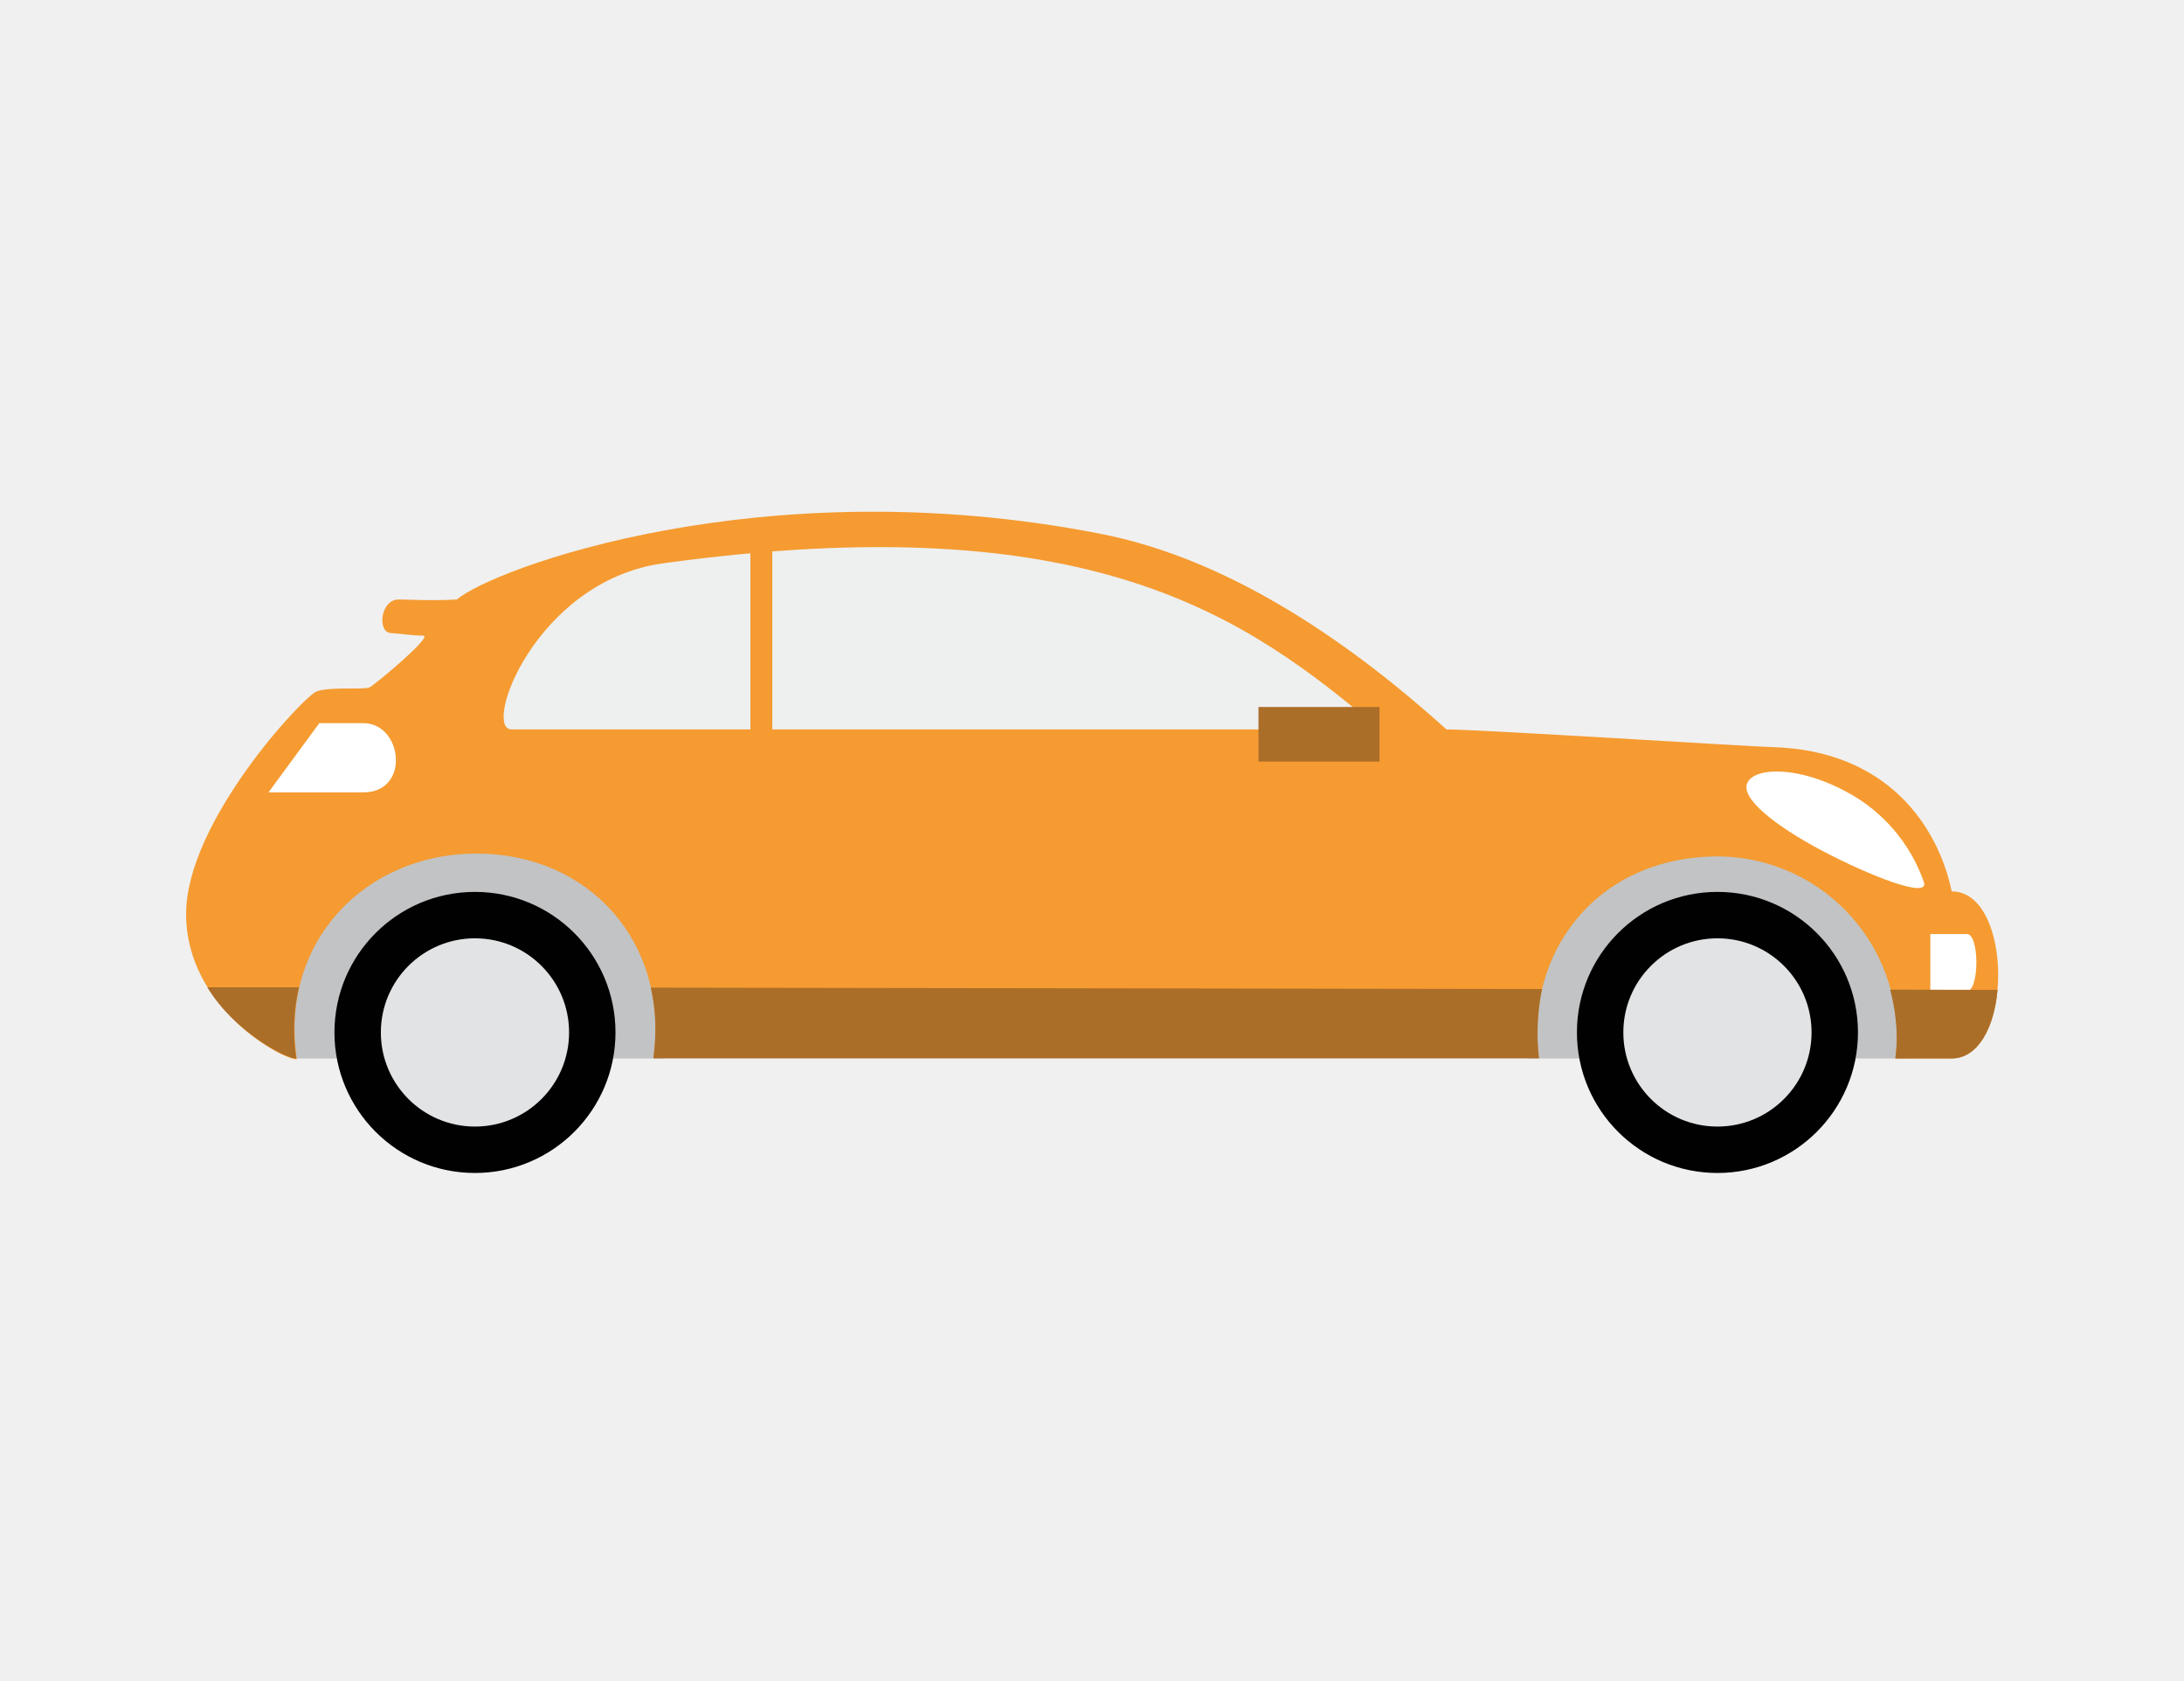
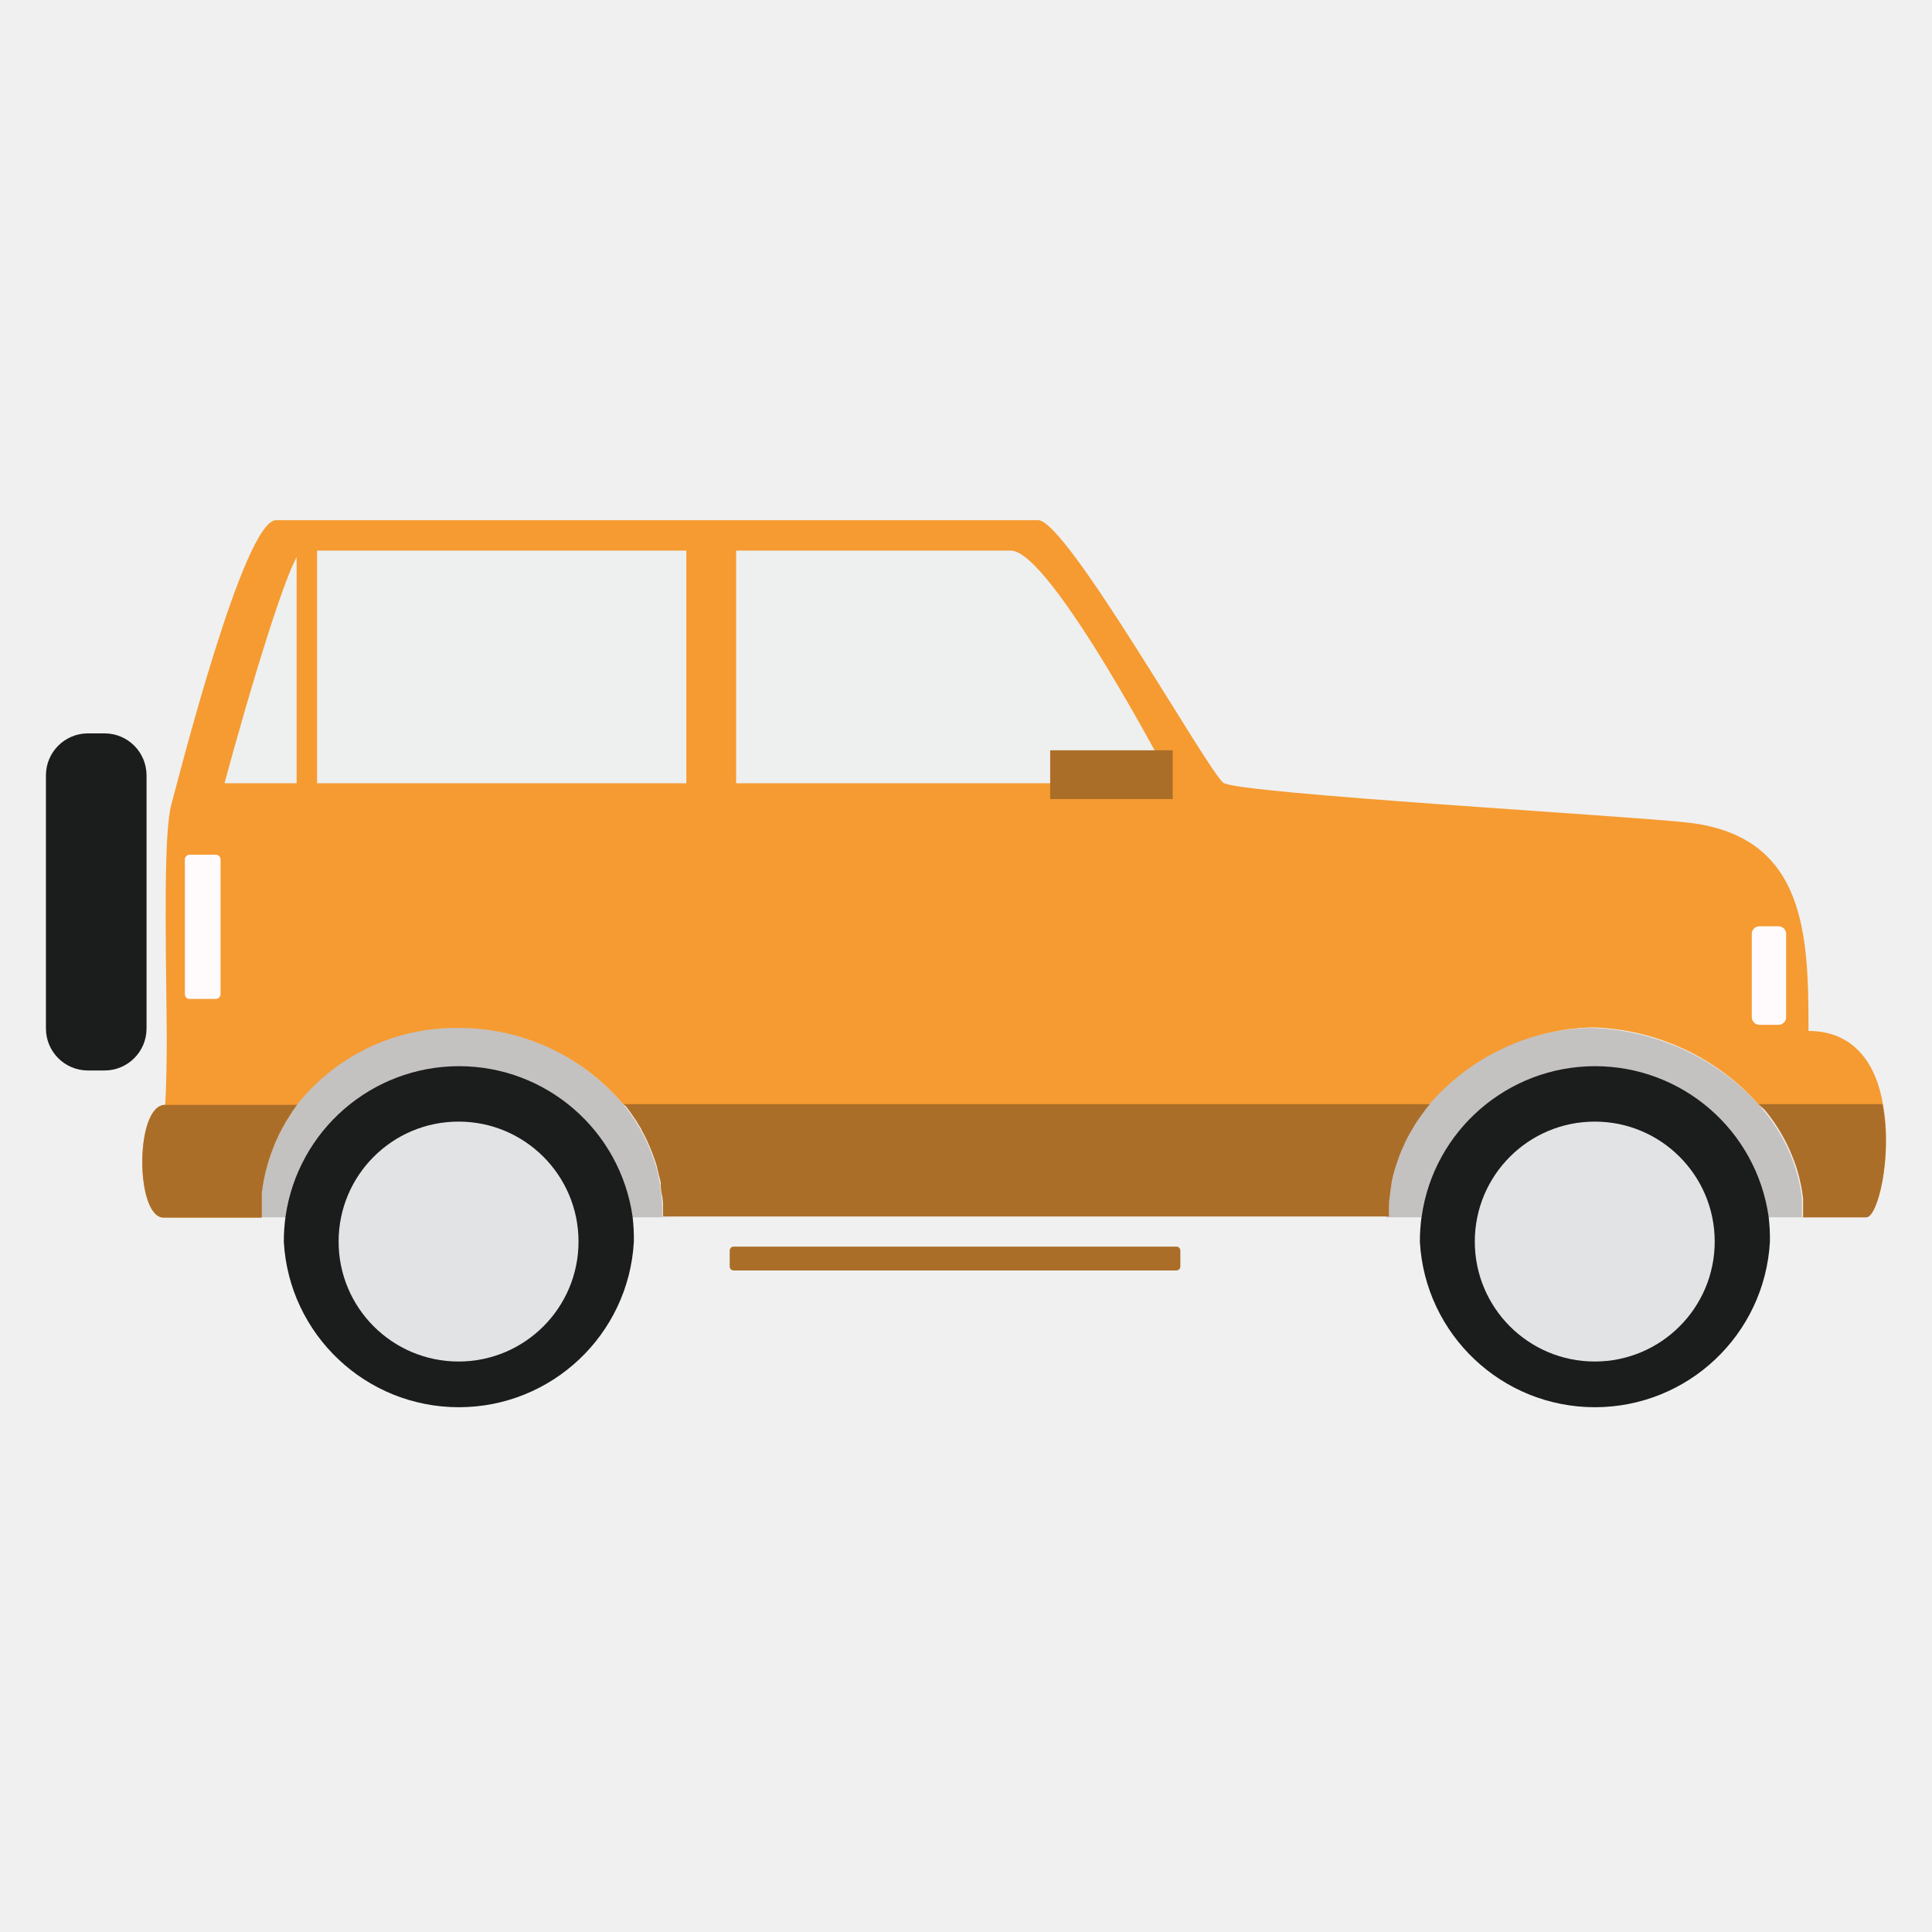
- <svg xmlns="http://www.w3.org/2000/svg" viewBox="0 0 184.25 141.73">
+ <svg xmlns="http://www.w3.org/2000/svg" viewBox="0 0 141.73 141.73">
  <defs>
-     <style>.a{fill:#c2c3c4}.b{fill:#f59b31}.c{fill:#fff}.d{fill:#010101;stroke:#010101;stroke-width:.65px}.d,.g{stroke-miterlimit:10}.e{fill:#e1e3e4}.f{fill:#eeefef}.g{fill:none;stroke:#f59b31;stroke-width:1.85px}.h{fill:#ab6e29}</style>
+     <style>.a{fill:#c4c1c1}.b{fill:#f59b31}.c{fill:#eeefef}.d{fill:#fffbfd}.e,.f{fill:#1b1c1c}.f{stroke:#1b1c1c;stroke-width:.68px}.f,.i{stroke-miterlimit:10}.g{fill:#e1e3e4}.h{fill:#ab6e29}.i{fill:none;stroke:#f59b31;stroke-width:1.5px}</style>
  </defs>
-   <path class="a" d="M161.09 86.9a16.12 16.12 0 0 1-.18 2.39h-4.7a11.53 11.53 0 1 0-22.64 0h-4.7a16.2 16.2 0 1 1 32.22-2.39zm-104.82 0a16.12 16.12 0 0 1-.18 2.39h-4.7a11.53 11.53 0 1 0-22.64 0H25a2.41 2.41 0 0 1-1.1-2.39 16.2 16.2 0 1 1 32.39 0z" />
-   <path class="b" d="M159.91 89.28h4.74c5.23 0 5.23-14.09 0-14.09-1.1-5.31-5.28-11.91-15.17-12.17-2.11-.06-24.7-1.49-27.45-1.49-7.43-6.7-17.84-14.34-29.33-16.53-28.46-5.54-51.16 3-54.16 5.57-2.13.12-4.14 0-4.87 0-1.55-.06-1.89 2.72-.71 2.83.33 0 1.88.22 2.75.22s-4.06 4.13-4.53 4.36-3.37-.08-4.48.35-11 11-11 18.76c0 8.06 8.36 12.39 9.34 12.26C23.56 79.31 30.94 72 40.19 72c9.54 0 16.27 7.52 14.94 17.24h74.7c-1.19-8.5 4.54-17 15.18-17a15.17 15.17 0 0 1 14.9 17.04z" />
-   <path class="c" d="M26.94 61l-4.29 5.84h8c4 0 3.32-5.84 0-5.84zm120.49 5c-.68 1.29 2.32 3.66 6.27 5.75s9.14 4.15 8.6 2.64a13.74 13.74 0 0 0-6.51-7.59c-3.94-2.15-7.68-2.13-8.36-.8zm18.51 12.79h-3.09v4.8h3.09c1.06 0 1.06-4.8 0-4.8z" />
-   <circle class="d" cx="40.07" cy="87.09" r="11.53" />
-   <circle class="e" cx="40.07" cy="87.09" r="7.94" />
-   <circle class="d" cx="144.89" cy="87.09" r="11.53" />
-   <circle class="e" cx="144.89" cy="87.09" r="7.94" />
-   <path class="f" d="M116.39 61.53H43.16c-2.5 0 2-12.46 12.69-14 36.28-5.01 49.35 4.53 60.54 14z" />
-   <path class="g" d="M64.23 46.17v16.94" />
-   <path class="h" d="M106.17 59.64h10.21v4.6h-10.21zM25 89.28c-.72.11-5.21-2.19-7.51-6h7.73a16 16 0 0 0-.22 6zm104.83 0H55.12a19.42 19.42 0 0 0 .17-2.42 15.25 15.25 0 0 0-.39-3.55l75.19.12a19 19 0 0 0-.26 5.85zm38.69-5.78c-.26 3.15-1.64 5.79-3.87 5.79h-4.76a12.06 12.06 0 0 0 .11-2.36 16.74 16.74 0 0 0-.54-3.45z" />
+   <path class="a" d="M49.56 89.3H46a12.52 12.52 0 0 0-24.79 0h-2.12v-.78-.62-.38a12.55 12.55 0 0 1 .41-2.06c.06-.2.11-.4.18-.59s.19-.54.3-.81.13-.32.2-.48.2-.44.32-.66.13-.25.21-.38a5.83 5.83 0 0 1 .33-.56 11.78 11.78 0 0 1 .67-1 14.82 14.82 0 0 1 11.77-5.59A15.81 15.81 0 0 1 45.72 81l.13.17a8 8 0 0 1 .51.7 7.23 7.23 0 0 1 .5.78c.06.09.11.18.15.27a8.24 8.24 0 0 1 .39.76.78.78 0 0 1 .08.18 5.62 5.62 0 0 1 .28.66 1.83 1.83 0 0 1 .13.34c.1.25.18.5.25.75s.11.42.15.64.1.44.14.67v.18c0 .07.07.42.09.63s.06.53.07.81 0 .49 0 .74zM133 89.3h-3.68a12.68 12.68 0 0 0-25.07 0h-2.55a15.23 15.23 0 0 1 2.45-7.77 16.5 16.5 0 0 1 12.47-6.12A17.32 17.32 0 0 1 129 81l.32.38a12.73 12.73 0 0 1 2.25 3.9c.07.18.12.36.18.54a12.48 12.48 0 0 1 .44 2.08v1.38z" />
+   <path class="b" d="M136.91 89.3h-4.63v-.74-.13-.51a12.61 12.61 0 0 0-.43-2.08c-.06-.18-.11-.36-.18-.54a12.77 12.77 0 0 0-2.22-3.9L129 81a17 17 0 0 0-12.2-5.63 16.25 16.25 0 0 0-12.34 6.12l-.15.2a10.57 10.57 0 0 0-.78 1.19 9.89 9.89 0 0 0-.65 1.27c-.09.19-.17.38-.24.57s-.2.54-.29.83-.13.43-.19.66-.1.44-.14.67a.39.39 0 0 0 0 .11q-.07.35-.1.7a6.63 6.63 0 0 0-.07.67.54.54 0 0 0 0 .13v.74H48.64v-.74c0-.24 0-.54-.07-.81s-.06-.42-.09-.63 0-.12 0-.18c0-.23-.09-.45-.14-.67s-.1-.43-.15-.64-.15-.5-.25-.75a2.18 2.18 0 0 0-.13-.34 5.62 5.62 0 0 0-.28-.66.78.78 0 0 0-.08-.18 8.24 8.24 0 0 0-.39-.76c0-.09-.1-.18-.15-.27-.15-.27-.32-.53-.5-.78s-.33-.48-.51-.7l-.18-.12a15.81 15.81 0 0 0-12.13-5.59A14.82 14.82 0 0 0 21.82 81a11.78 11.78 0 0 0-.67 1 5.83 5.83 0 0 0-.33.56c-.08.12-.14.25-.21.38s-.22.44-.32.66-.14.31-.2.48-.21.53-.3.81-.12.39-.18.59a12.55 12.55 0 0 0-.41 2.06v1.78H12c-2.08 0-2.12-8.27.12-8.27.08-1.22.13-3.71.11-5.55-.08-7.34-.22-14.41.34-16.48s5.32-20.86 7.68-20.86h55.91c2.1 0 12.48 18.48 13.59 19.27s29.82 2.42 34.11 2.92c8.69 1 8.81 8.37 8.81 15.28 3.42 0 5 2.53 5.47 5.43.7 3.79-.39 8.24-1.23 8.24z" />
+   <path class="c" d="M86 57.46H54V40.39h20.15C77.11 40.39 86 57.46 86 57.46zM50.35 57.46H16.47c1.61-6 4.87-17.07 5.71-17.07h28.17z" />
+   <rect class="d" x="13.56" y="62.7" width="2.62" height="10.58" rx=".35" ry=".35" />
+   <rect class="d" x="128.51" y="67.95" width="2.52" height="7.23" rx=".56" ry=".56" />
+   <rect class="e" x="3.37" y="53.8" width="7.38" height="24.73" rx="3.08" ry="3.08" />
+   <path class="f" d="M129.5 91.08a12.52 12.52 0 0 1-25 0 13.31 13.31 0 0 1 .12-1.77 12.52 12.52 0 0 1 24.79 0 13.31 13.31 0 0 1 .09 1.77z" />
+   <circle class="g" cx="116.99" cy="91.08" r="8.8" />
+   <path class="f" d="M46.16 91.08a12.52 12.52 0 0 1-25 0 13.31 13.31 0 0 1 .12-1.77 12.52 12.52 0 0 1 24.79 0 13.31 13.31 0 0 1 .09 1.77z" />
+   <circle class="g" cx="33.64" cy="91.08" r="8.8" />
+   <rect class="h" x="53.53" y="91.45" width="33.06" height="1.75" rx=".29" ry=".29" />
+   <path class="h" d="M21.82 81a11.78 11.78 0 0 0-.67 1 5.83 5.83 0 0 0-.33.56 4.17 4.17 0 0 0-.21.38c-.12.22-.22.44-.32.66a3.62 3.62 0 0 0-.2.48c-.11.27-.21.53-.3.81a5.18 5.18 0 0 0-.18.59 12.55 12.55 0 0 0-.41 2.06v1.78H12c-2.08 0-2.12-8.27.12-8.27h9.68zM104.89 81l-.33.41a.24.24 0 0 0-.06.09l-.15.2a10.57 10.57 0 0 0-.78 1.19 9.89 9.89 0 0 0-.65 1.27c-.09.19-.17.38-.24.57s-.2.54-.29.83-.13.43-.19.66-.1.44-.14.67a.39.39 0 0 0 0 .11q-.07.35-.1.7a6.63 6.63 0 0 0-.07.67.54.54 0 0 0 0 .13v.74H48.64v-.74c0-.24 0-.54-.07-.81s-.06-.42-.09-.63 0-.12 0-.18c0-.23-.09-.45-.14-.67s-.1-.43-.15-.64-.15-.5-.25-.75a2.18 2.18 0 0 0-.13-.34 5.62 5.62 0 0 0-.28-.66.78.78 0 0 0-.08-.18 8.24 8.24 0 0 0-.39-.76c0-.09-.1-.18-.15-.27a7.23 7.23 0 0 0-.5-.78 8 8 0 0 0-.51-.7l-.18-.13zM136.91 89.3h-4.63v-.74-.13-.51a12.61 12.61 0 0 0-.43-2.08c-.06-.18-.11-.36-.18-.54a12.77 12.77 0 0 0-2.22-3.9L129 81h9.1c.74 3.85-.35 8.3-1.19 8.3zM77.04 55.04h8.99v3.58h-8.99z" />
+   <path class="i" d="M22.51 40.2v17.55" />
</svg>
